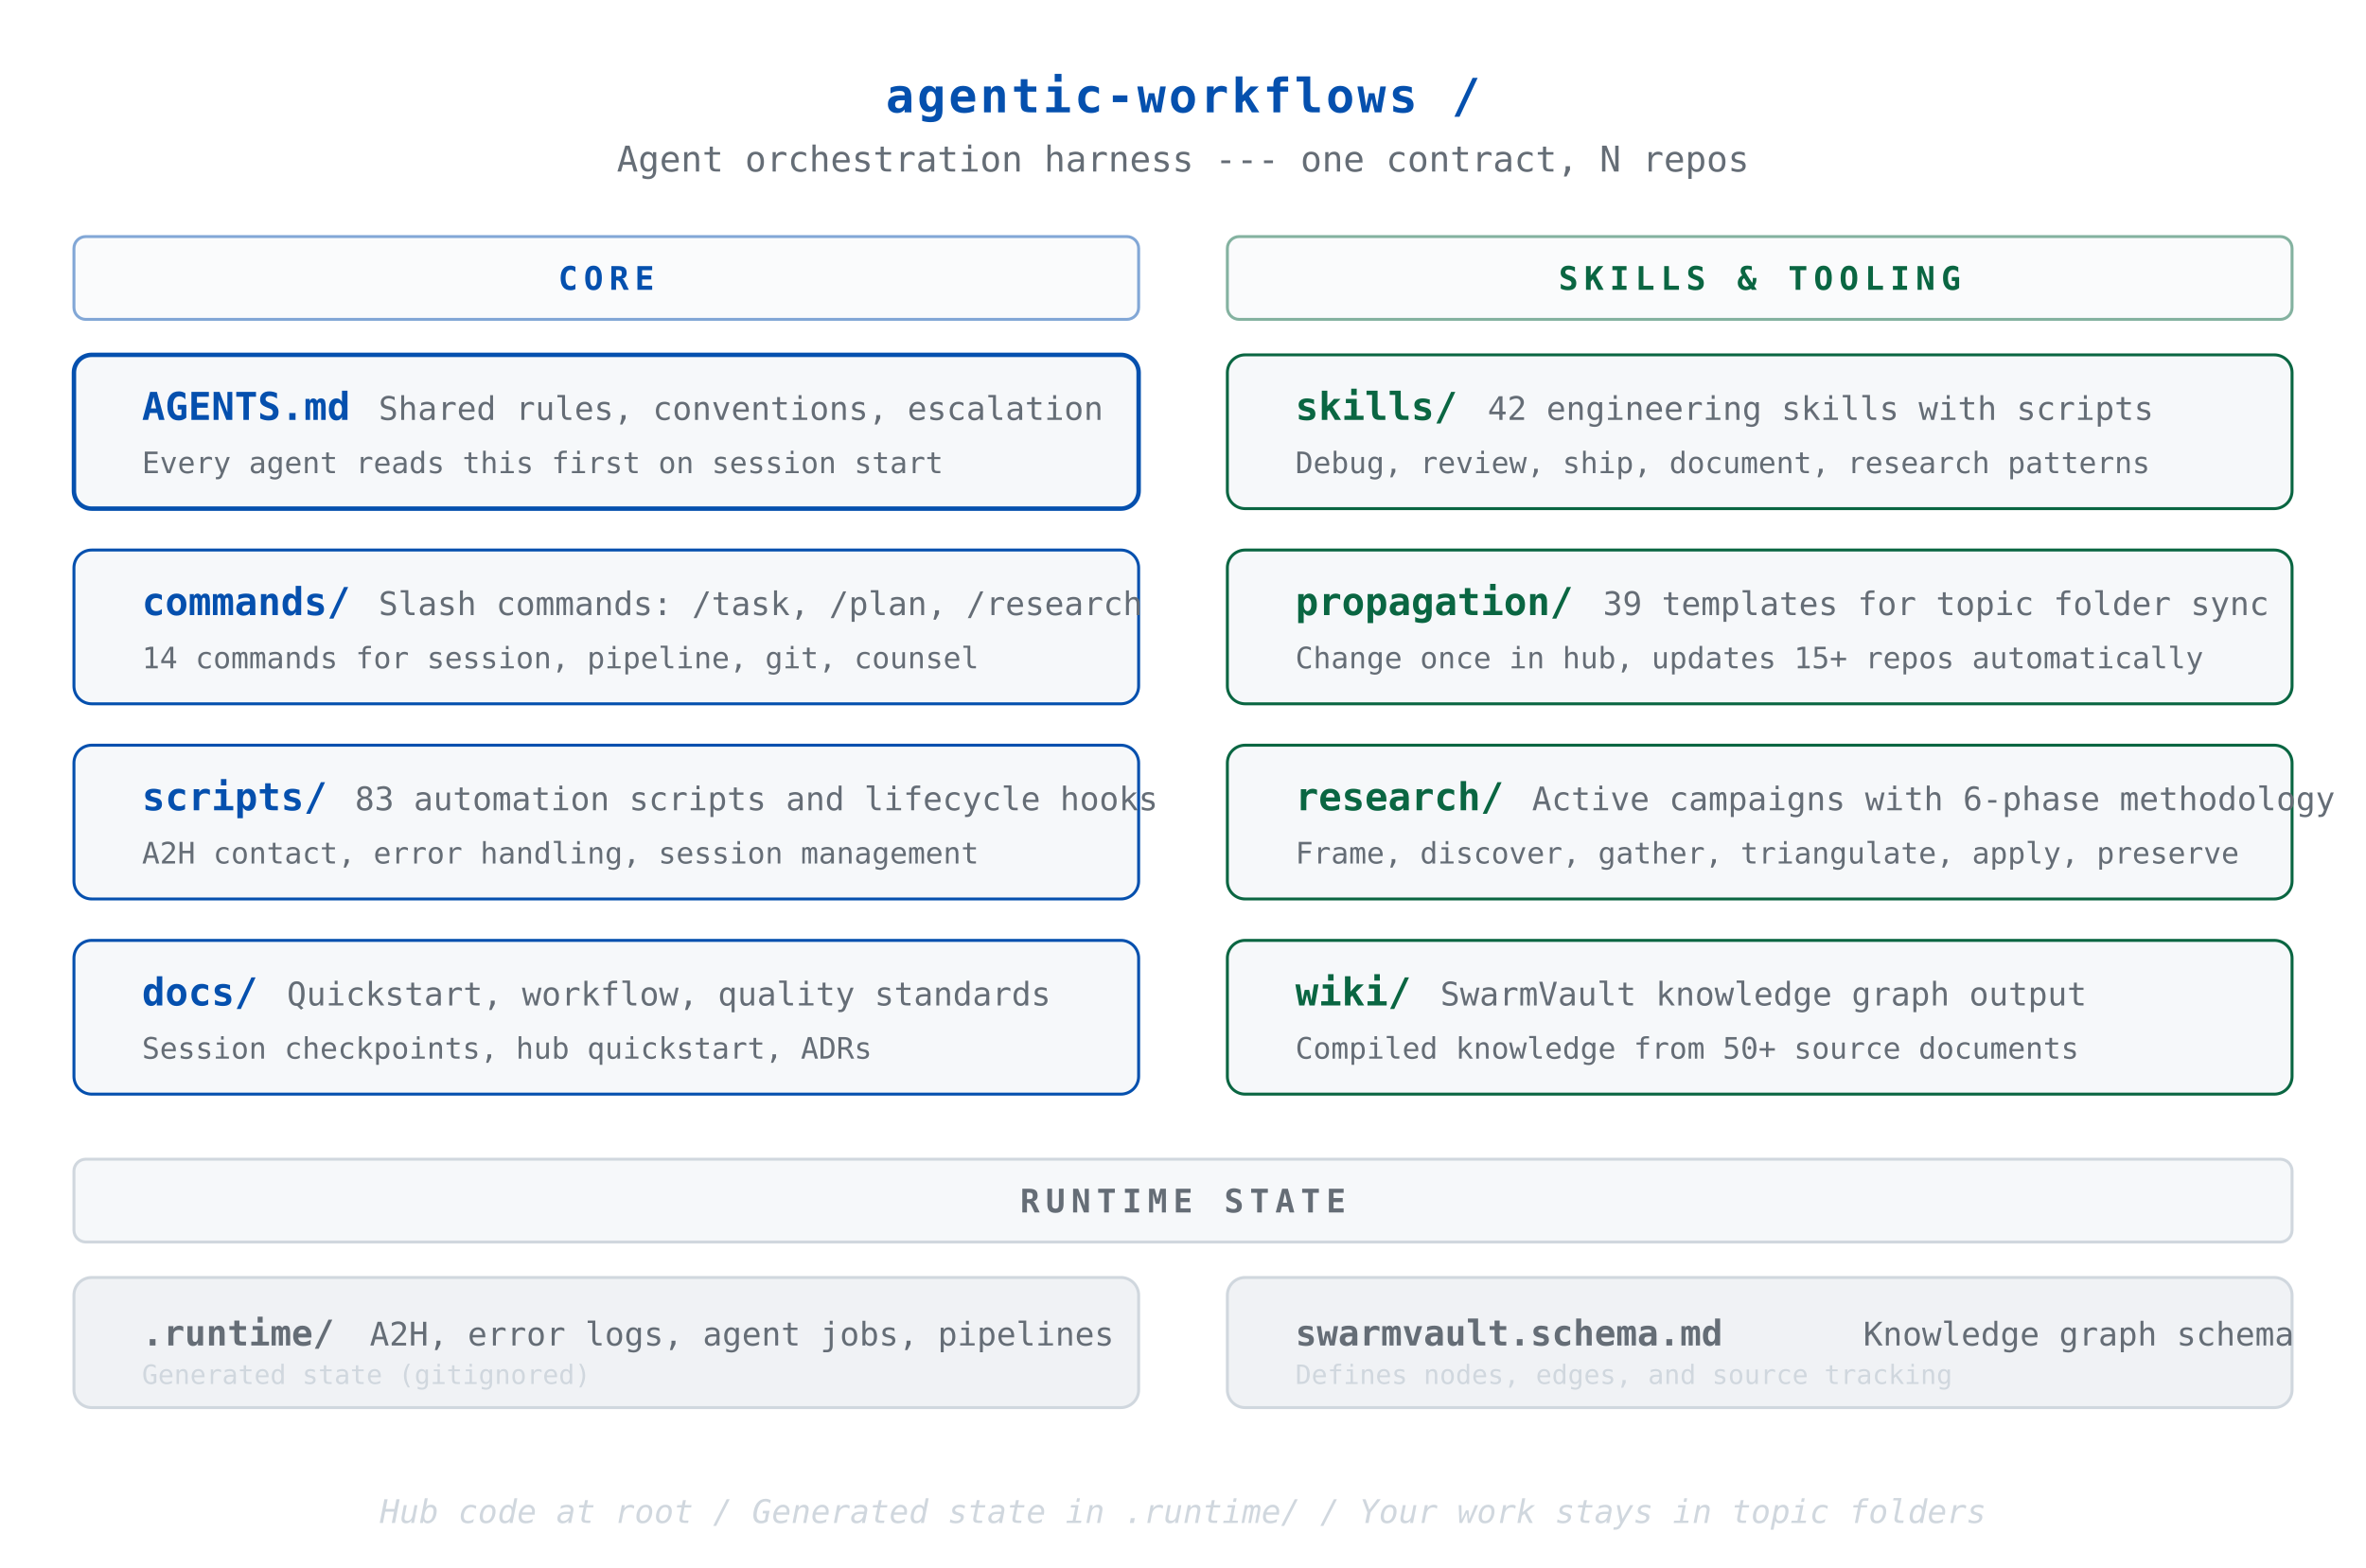
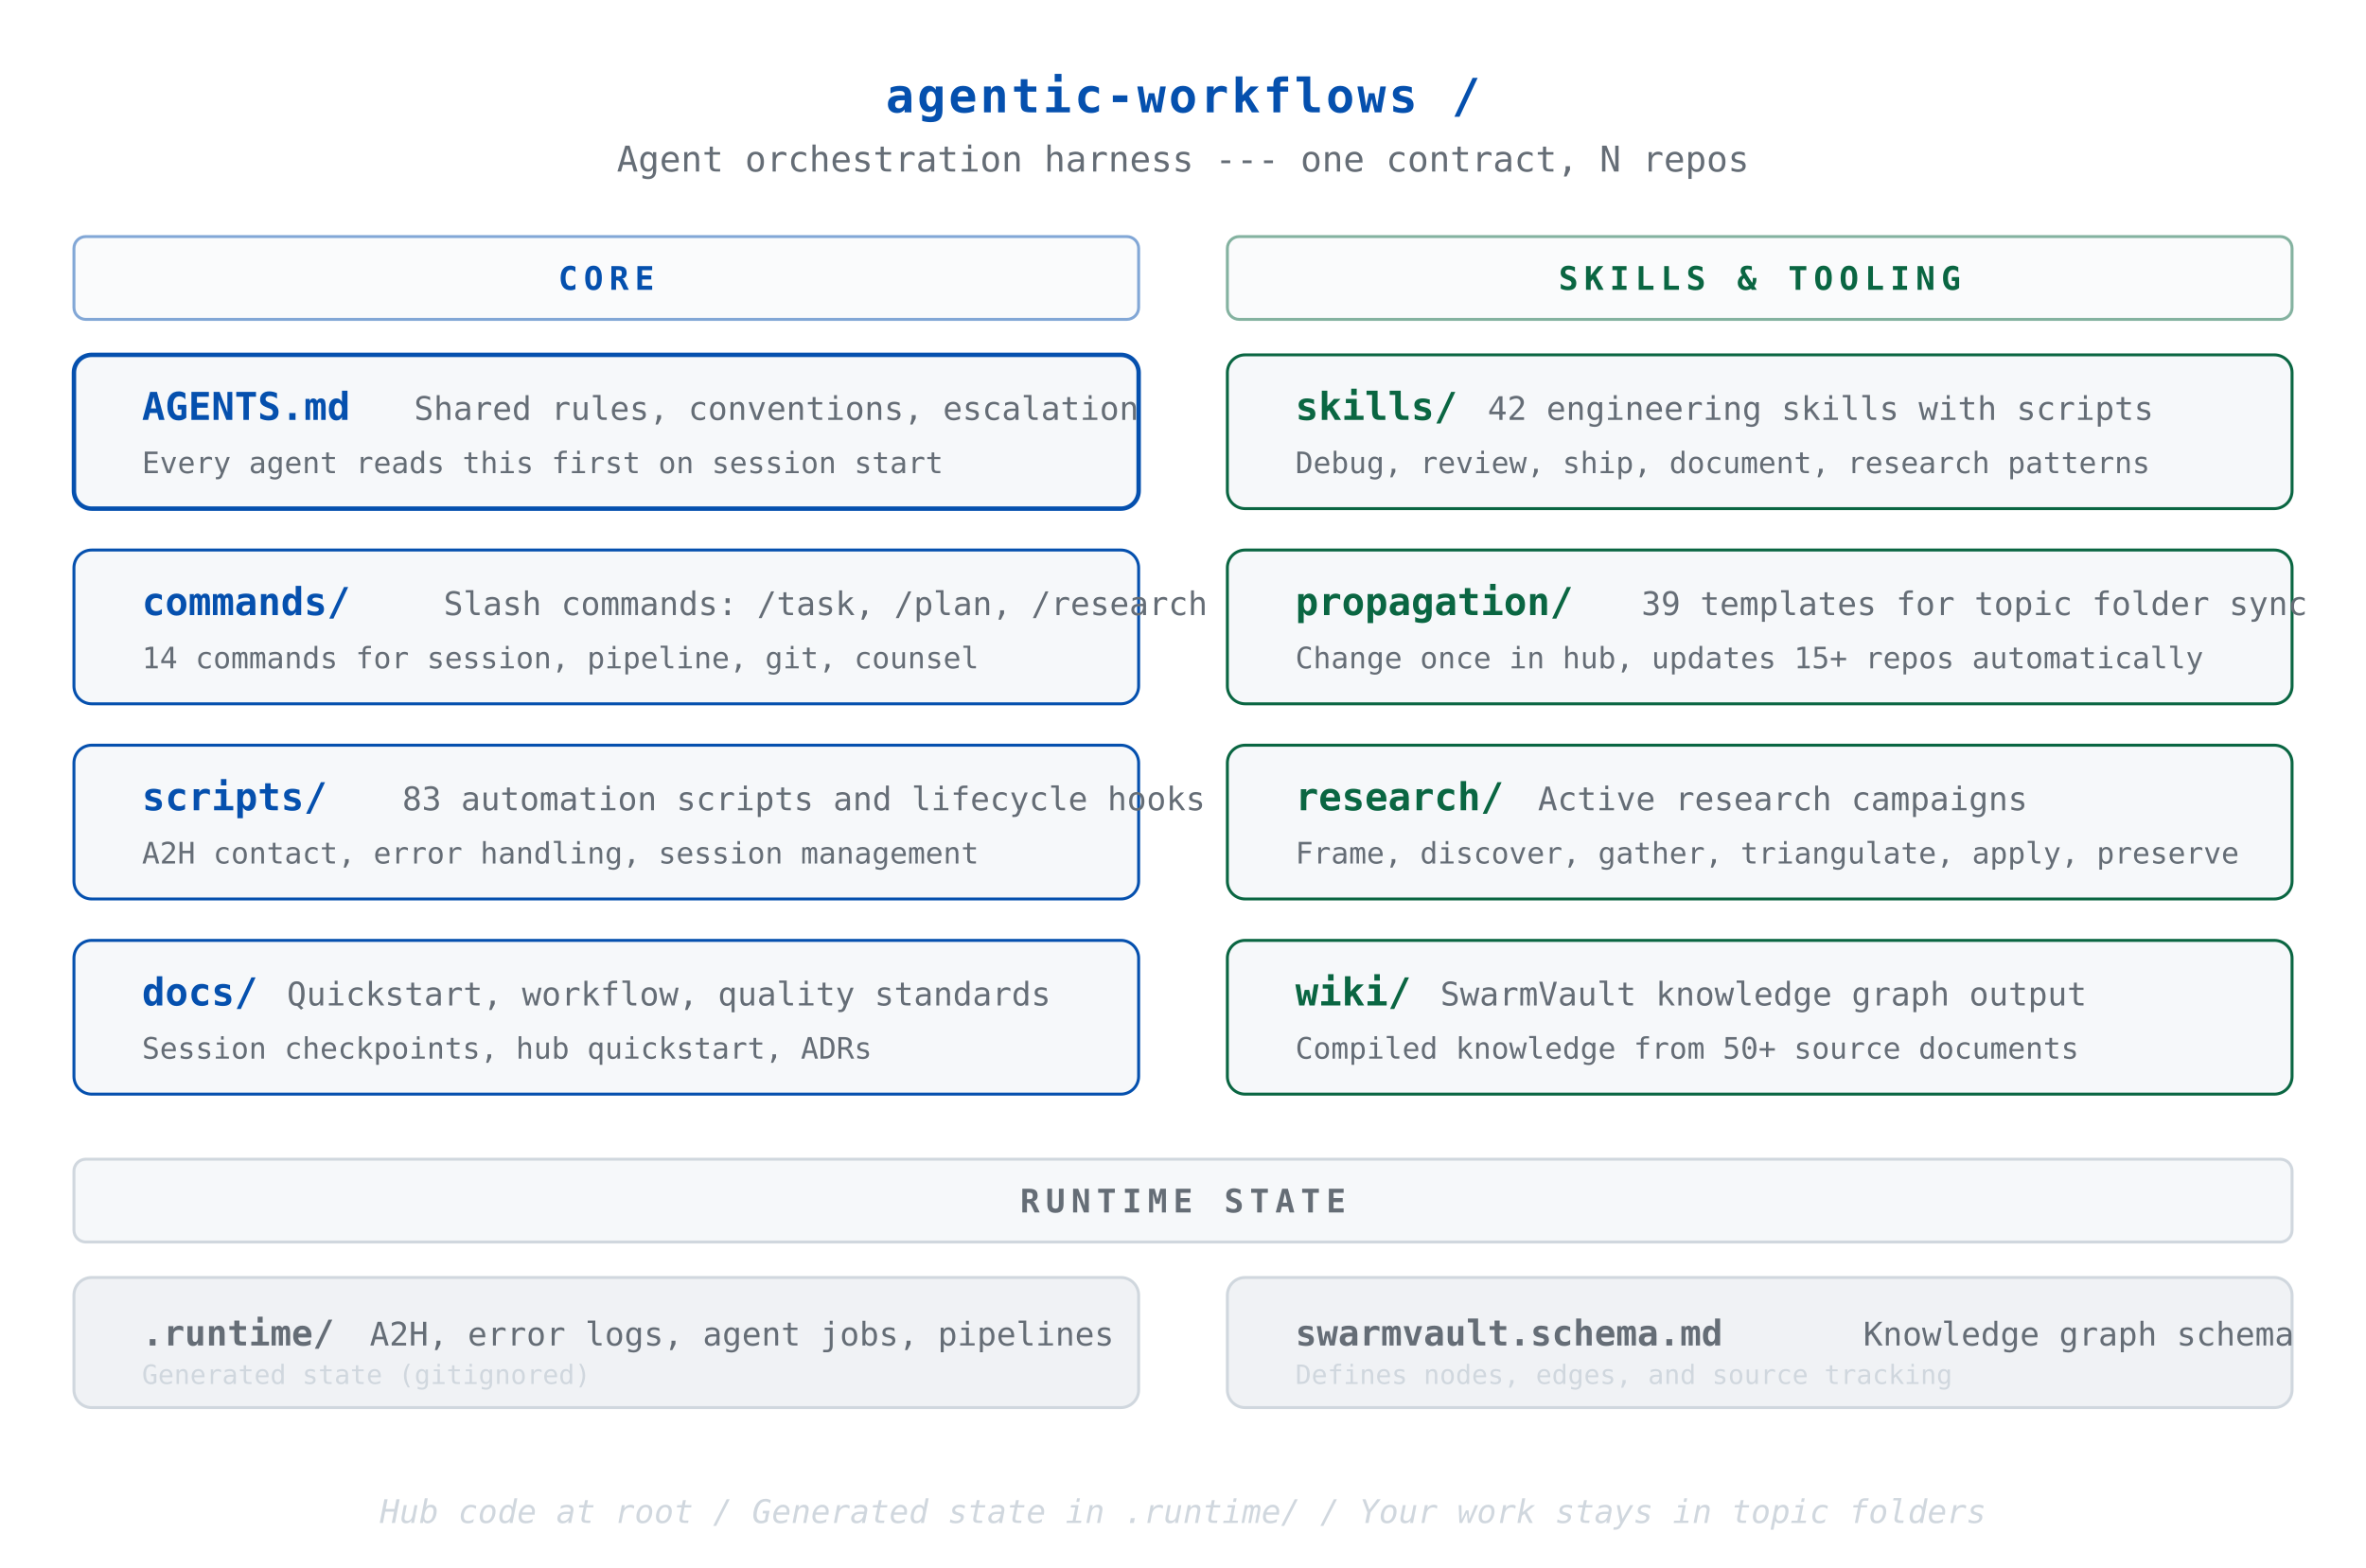
<svg xmlns="http://www.w3.org/2000/svg" viewBox="0 0 800 530" style="max-width:800px; font-family:ui-monospace,'Cascadia Code','Fira Code',monospace; background:#f6f8fa;border:1px solid #d0d7de;border-radius:12px;">
  <defs>
    <linearGradient id="coreHead" x1="0%" y1="0%" x2="100%" y2="100%">
      <stop offset="0%" stop-color="#e8ecf0" />
      <stop offset="100%" stop-color="#f6f8fa" />
    </linearGradient>
    <linearGradient id="skillHead" x1="0%" y1="0%" x2="100%" y2="100%">
      <stop offset="0%" stop-color="#0a3a1a" />
      <stop offset="100%" stop-color="#f6f8fa" />
    </linearGradient>
    <linearGradient id="row1" x1="0%" y1="0%" x2="0%" y2="100%">
      <stop offset="0%" stop-color="#f6f8fa" />
      <stop offset="100%" stop-color="#f6f8fa" />
    </linearGradient>
    <linearGradient id="row2" x1="0%" y1="0%" x2="0%" y2="100%">
      <stop offset="0%" stop-color="#f6f8fa" />
      <stop offset="100%" stop-color="#f6f8fa" />
    </linearGradient>
  </defs>
  <text x="400" y="38" fill="#0550ae" font-size="16" font-weight="bold" text-anchor="middle" letter-spacing="1">agentic-workflows /</text>
  <text x="400" y="58" fill="#656d76" font-size="12" text-anchor="middle">Agent orchestration harness --- one contract, N repos</text>
  <rect x="25" y="80" width="360" height="28" rx="4" fill="#f6f8fa" stroke="#0550ae" stroke-width="1" opacity="0.5" />
  <text x="205" y="98" fill="#0550ae" font-size="11" font-weight="bold" text-anchor="middle" letter-spacing="2">CORE</text>
  <rect x="415" y="80" width="360" height="28" rx="4" fill="#f6f8fa" stroke="#0a6642" stroke-width="1" opacity="0.5" />
  <text x="595" y="98" fill="#0a6642" font-size="11" font-weight="bold" text-anchor="middle" letter-spacing="2">SKILLS &amp; TOOLING</text>
  <rect x="25" y="120" width="360" height="52" rx="6" fill="url(#row1)" stroke="#0550ae" stroke-width="1.5" />
  <text x="48" y="142" fill="#0550ae" font-size="13" font-weight="bold">AGENTS.md</text>
-   <text x="128" y="142" fill="#656d76" font-size="11">Shared rules, conventions, escalation</text>
+   <text x="140" y="142" fill="#656d76" font-size="11">Shared rules, conventions, escalation</text>
  <text x="48" y="160" fill="#656d76" font-size="10">Every agent reads this first on session start</text>
  <rect x="415" y="120" width="360" height="52" rx="6" fill="url(#row1)" stroke="#0a6642" stroke-width="1" />
  <text x="438" y="142" fill="#0a6642" font-size="13" font-weight="bold">skills/</text>
  <text x="503" y="142" fill="#656d76" font-size="11">42 engineering skills with scripts</text>
  <text x="438" y="160" fill="#656d76" font-size="10">Debug, review, ship, document, research patterns</text>
  <rect x="25" y="186" width="360" height="52" rx="6" fill="url(#row2)" stroke="#0550ae" stroke-width="1" />
  <text x="48" y="208" fill="#0550ae" font-size="13" font-weight="bold">commands/</text>
-   <text x="128" y="208" fill="#656d76" font-size="11">Slash commands: /task, /plan, /research</text>
+   <text x="150" y="208" fill="#656d76" font-size="11">Slash commands: /task, /plan, /research</text>
  <text x="48" y="226" fill="#656d76" font-size="10">14 commands for session, pipeline, git, counsel</text>
  <rect x="415" y="186" width="360" height="52" rx="6" fill="url(#row2)" stroke="#0a6642" stroke-width="1" />
  <text x="438" y="208" fill="#0a6642" font-size="13" font-weight="bold">propagation/</text>
-   <text x="542" y="208" fill="#656d76" font-size="11">39 templates for topic folder sync</text>
+   <text x="555" y="208" fill="#656d76" font-size="11">39 templates for topic folder sync</text>
  <text x="438" y="226" fill="#656d76" font-size="10">Change once in hub, updates 15+ repos automatically</text>
  <rect x="25" y="252" width="360" height="52" rx="6" fill="url(#row1)" stroke="#0550ae" stroke-width="1" />
  <text x="48" y="274" fill="#0550ae" font-size="13" font-weight="bold">scripts/</text>
-   <text x="120" y="274" fill="#656d76" font-size="11">83 automation scripts and lifecycle hooks</text>
+   <text x="136" y="274" fill="#656d76" font-size="11">83 automation scripts and lifecycle hooks</text>
  <text x="48" y="292" fill="#656d76" font-size="10">A2H contact, error handling, session management</text>
  <rect x="415" y="252" width="360" height="52" rx="6" fill="url(#row1)" stroke="#0a6642" stroke-width="1" />
  <text x="438" y="274" fill="#0a6642" font-size="13" font-weight="bold">research/</text>
-   <text x="518" y="274" fill="#656d76" font-size="11">Active campaigns with 6-phase methodology</text>
+   <text x="520" y="274" fill="#656d76" font-size="11">Active research campaigns</text>
  <text x="438" y="292" fill="#656d76" font-size="10">Frame, discover, gather, triangulate, apply, preserve</text>
  <rect x="25" y="318" width="360" height="52" rx="6" fill="url(#row2)" stroke="#0550ae" stroke-width="1" />
  <text x="48" y="340" fill="#0550ae" font-size="13" font-weight="bold">docs/</text>
  <text x="97" y="340" fill="#656d76" font-size="11">Quickstart, workflow, quality standards</text>
  <text x="48" y="358" fill="#656d76" font-size="10">Session checkpoints, hub quickstart, ADRs</text>
  <rect x="415" y="318" width="360" height="52" rx="6" fill="url(#row2)" stroke="#0a6642" stroke-width="1" />
  <text x="438" y="340" fill="#0a6642" font-size="13" font-weight="bold">wiki/</text>
  <text x="487" y="340" fill="#656d76" font-size="11">SwarmVault knowledge graph output</text>
  <text x="438" y="358" fill="#656d76" font-size="10">Compiled knowledge from 50+ source documents</text>
  <rect x="25" y="392" width="750" height="28" rx="4" fill="#f6f8fa" stroke="#d0d7de" stroke-width="1" />
  <text x="400" y="410" fill="#656d76" font-size="11" font-weight="bold" text-anchor="middle" letter-spacing="2">RUNTIME STATE</text>
  <rect x="25" y="432" width="360" height="44" rx="6" fill="#f0f2f5" stroke="#d0d7de" stroke-width="1" />
  <text x="48" y="455" fill="#656d76" font-size="12" font-weight="bold">.runtime/</text>
  <text x="125" y="455" fill="#656d76" font-size="11">A2H, error logs, agent jobs, pipelines</text>
  <text x="48" y="468" fill="#d0d7de" font-size="9">Generated state (gitignored)</text>
  <rect x="415" y="432" width="360" height="44" rx="6" fill="#f0f2f5" stroke="#d0d7de" stroke-width="1" />
  <text x="438" y="455" fill="#656d76" font-size="12" font-weight="bold">swarmvault.schema.md</text>
  <text x="630" y="455" fill="#656d76" font-size="11">Knowledge graph schema</text>
  <text x="438" y="468" fill="#d0d7de" font-size="9">Defines nodes, edges, and source tracking</text>
  <text x="400" y="515" fill="#d0d7de" font-size="11" text-anchor="middle" font-style="italic">Hub code at root  /  Generated state in .runtime/  /  Your work stays in topic folders</text>
</svg>
